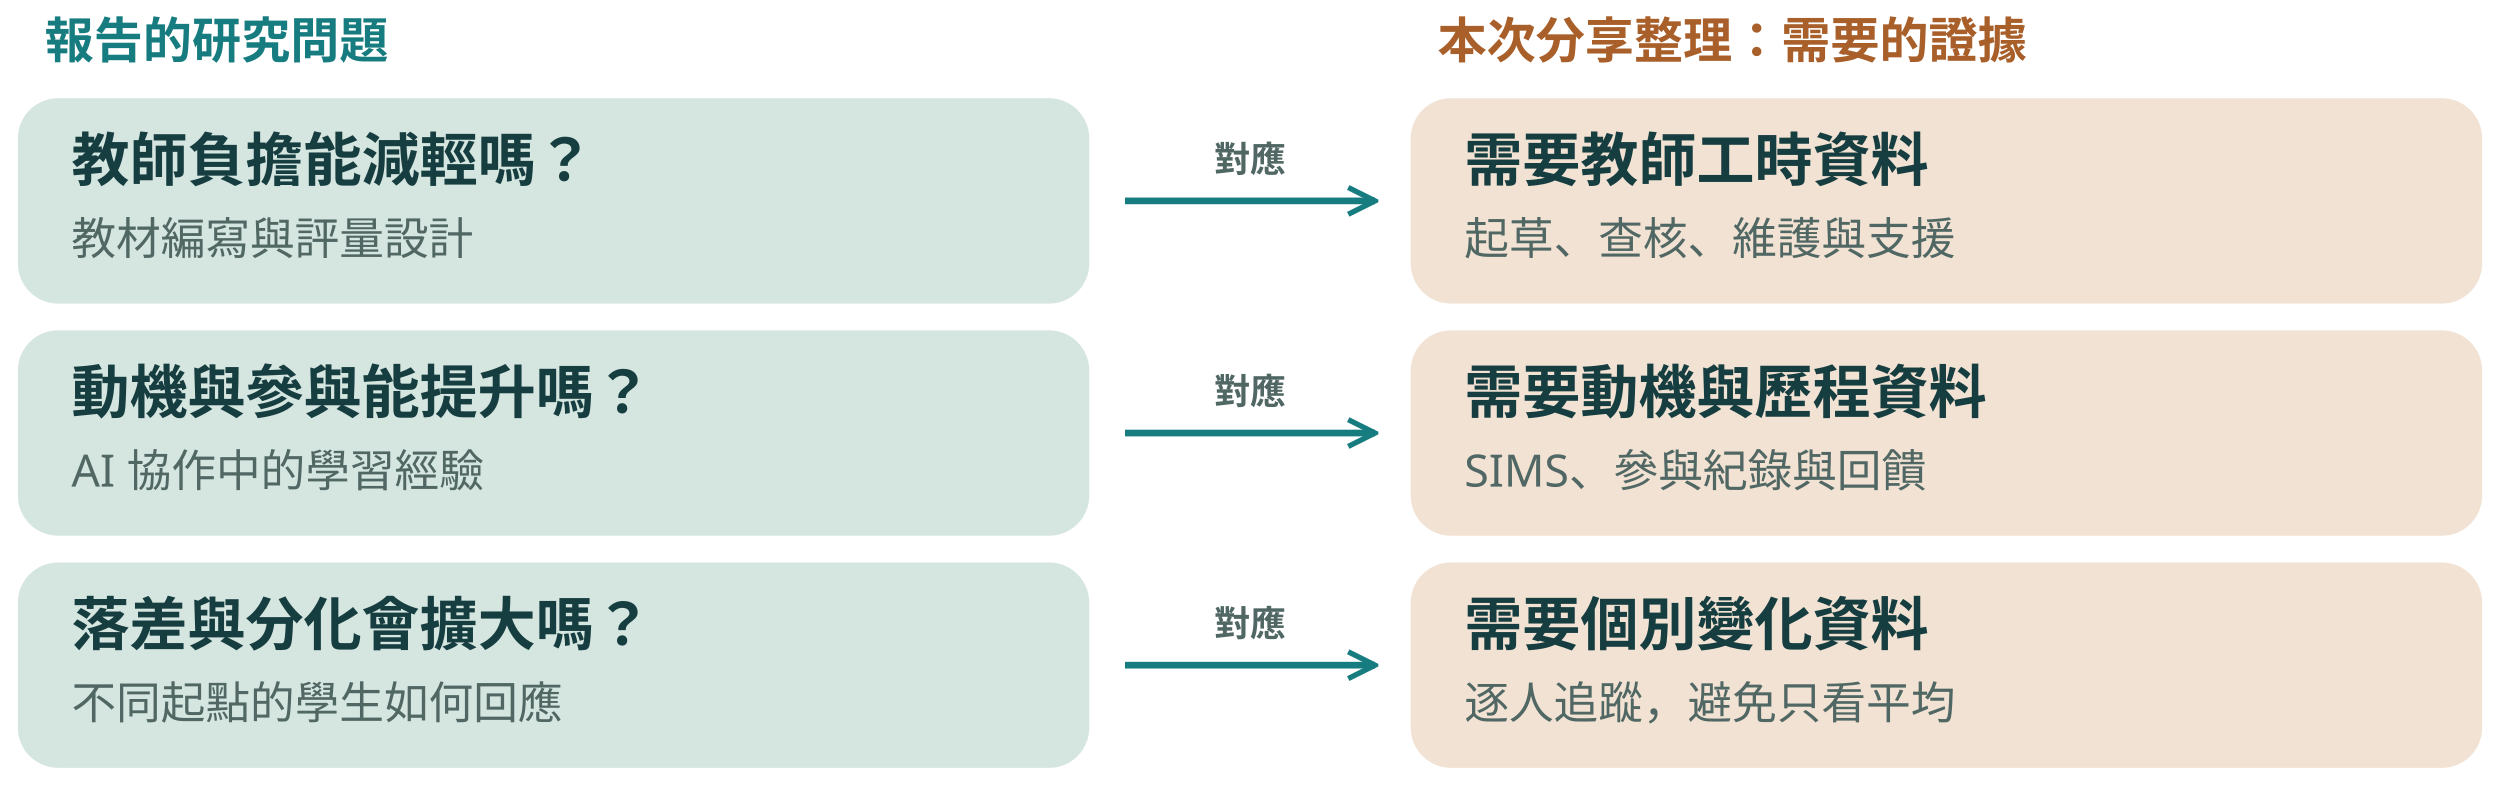
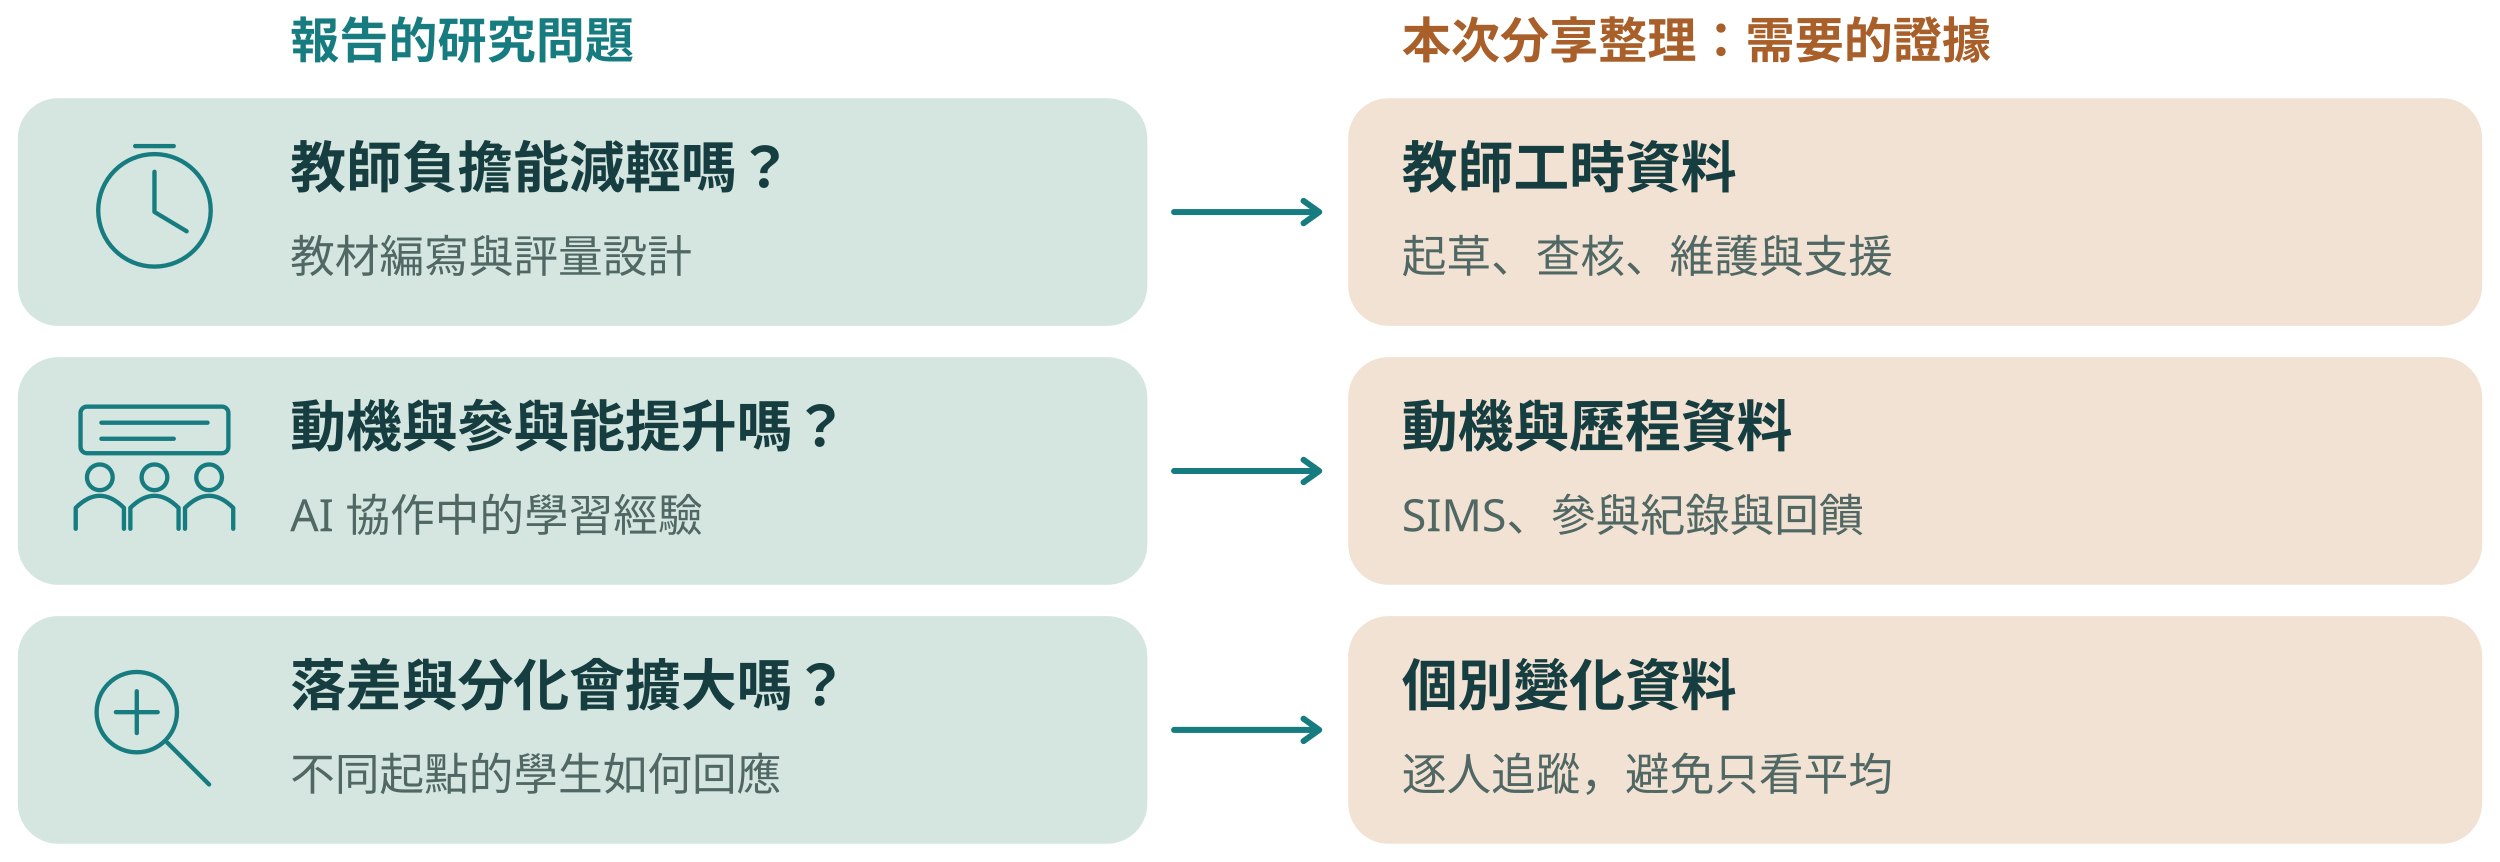
- <svg xmlns="http://www.w3.org/2000/svg" width="1120" height="360" viewBox="0 0 1120 360" role="img" aria-labelledby="title desc">
+ <svg xmlns="http://www.w3.org/2000/svg" width="1120" height="386" viewBox="0 0 1120 386" role="img" aria-labelledby="title desc">
  <defs>
    <marker id="arrow" viewBox="0 0 10 10" refX="9" refY="5" markerWidth="5" markerHeight="5" orient="auto">
      <path d="M1 1 L9 5 L1 9" fill="none" stroke="#167C80" stroke-width="1.6" />
    </marker>
  </defs>
  <g font-family="Noto Sans TC, PingFang TC, Microsoft JhengHei, sans-serif">
-     <text x="20" y="26" font-size="22" fill="#167C80" font-weight="800" text-anchor="start">報告的研究問題</text>
-     <text x="644" y="26" font-size="22" fill="#A85F29" font-weight="800" text-anchor="start">本次分享整理：需要的證據</text>
-     <rect x="8" y="44" width="480" height="92" rx="18" fill="#D5E5DF" />
-     <text x="32" y="81" font-size="26" fill="#163D40" font-weight="800" text-anchor="start">教師負擔能減輕嗎？</text>
-     <text x="32" y="114" font-size="20" fill="#506764" font-weight="500" text-anchor="start">教材編寫與評量設計</text>
-     <rect x="632" y="44" width="480" height="92" rx="18" fill="#F1E2D3" />
-     <text x="656" y="81" font-size="26" fill="#163D40" font-weight="800" text-anchor="start">需要教師工時資料</text>
-     <text x="656" y="114" font-size="20" fill="#506764" font-weight="500" text-anchor="start">起草、查核、維護與支援</text>
-     <path d="M504 90.0 L616 90.0" fill="none" stroke="#167C80" stroke-width="3" marker-end="url(#arrow)" />
-     <text x="560" y="77.0" font-size="16" fill="#506764" font-weight="600" text-anchor="middle">對應</text>
-     <rect x="8" y="148" width="480" height="92" rx="18" fill="#D5E5DF" />
-     <text x="32" y="185" font-size="26" fill="#163D40" font-weight="800" text-anchor="start">動機與參與能提升嗎？</text>
-     <text x="32" y="218" font-size="20" fill="#506764" font-weight="500" text-anchor="start">AI 協作中的學習經驗</text>
-     <rect x="632" y="148" width="480" height="92" rx="18" fill="#F1E2D3" />
-     <text x="656" y="185" font-size="26" fill="#163D40" font-weight="800" text-anchor="start">需要動機與歷程資料</text>
-     <text x="656" y="218" font-size="20" fill="#506764" font-weight="500" text-anchor="start">SIMS、參與紀錄與回饋</text>
-     <path d="M504 194.0 L616 194.0" fill="none" stroke="#167C80" stroke-width="3" marker-end="url(#arrow)" />
-     <text x="560" y="181.0" font-size="16" fill="#506764" font-weight="600" text-anchor="middle">對應</text>
-     <rect x="8" y="252" width="480" height="92" rx="18" fill="#D5E5DF" />
-     <text x="32" y="289" font-size="26" fill="#163D40" font-weight="800" text-anchor="start">落差與分化會擴大嗎？</text>
-     <text x="32" y="322" font-size="20" fill="#506764" font-weight="500" text-anchor="start">不同起點的學生如何回應</text>
-     <rect x="632" y="252" width="480" height="92" rx="18" fill="#F1E2D3" />
-     <text x="656" y="289" font-size="26" fill="#163D40" font-weight="800" text-anchor="start">需要個別變化資料</text>
-     <text x="656" y="322" font-size="20" fill="#506764" font-weight="500" text-anchor="start">逐人追蹤，避免只看平均</text>
-     <path d="M504 298.0 L616 298.0" fill="none" stroke="#167C80" stroke-width="3" marker-end="url(#arrow)" />
-     <text x="560" y="285.0" font-size="16" fill="#506764" font-weight="600" text-anchor="middle">對應</text>
+     <text x="130" y="26" font-size="22" fill="#167C80" font-weight="800" text-anchor="start">報告的研究問題</text>
+     <text x="628" y="26" font-size="22" fill="#A85F29" font-weight="800" text-anchor="start">本次分享整理：需要的證據</text>
+     <rect x="8" y="44" width="506" height="102" rx="18" fill="#D5E5DF" />
+     <g transform="translate(26 64) scale(0.72)" fill="none" stroke="#167C80" stroke-width="2.7" stroke-linecap="round" stroke-linejoin="round">
+       <circle cx="60" cy="42" r="35" />
+       <path d="M60 18 v25 l20 12 M48 2 h24" />
+     </g>
+     <text x="130" y="84" font-size="25" fill="#163D40" font-weight="800" text-anchor="start">教師負擔能減輕嗎？</text>
+     <text x="130" y="122" font-size="20" fill="#506764" font-weight="500" text-anchor="start">教材編寫與評量設計</text>
+     <path d="M526 95 H591 m-7-5 l7 5-7 5" fill="none" stroke="#167C80" stroke-width="2.7" stroke-linecap="round" stroke-linejoin="round" />
+     <rect x="604" y="44" width="508" height="102" rx="18" fill="#F1E2D3" />
+     <text x="628" y="84" font-size="25" fill="#163D40" font-weight="800" text-anchor="start">教師工時資料</text>
+     <text x="628" y="122" font-size="20" fill="#506764" font-weight="500" text-anchor="start">起草、查核、維護與支援</text>
+     <rect x="8" y="160" width="506" height="102" rx="18" fill="#D5E5DF" />
+     <g transform="translate(26 180) scale(0.72)" fill="none" stroke="#167C80" stroke-width="2.7" stroke-linecap="round" stroke-linejoin="round">
+       <rect x="14" y="3" width="92" height="29" rx="4" />
+       <path d="M27 13 h66 M27 23 h45" />
+       <circle cx="26" cy="47" r="8" />
+       <circle cx="60" cy="47" r="8" />
+       <circle cx="94" cy="47" r="8" />
+       <path d="M11 79 V66 q15-15 30 0 v13 M45 79 V66 q15-15 30 0 v13 M79 79 V66 q15-15 30 0 v13" />
+     </g>
+     <text x="130" y="200" font-size="25" fill="#163D40" font-weight="800" text-anchor="start">動機與參與能提升嗎？</text>
+     <text x="130" y="238" font-size="20" fill="#506764" font-weight="500" text-anchor="start">AI 協作中的學習經驗</text>
+     <path d="M526 211 H591 m-7-5 l7 5-7 5" fill="none" stroke="#167C80" stroke-width="2.7" stroke-linecap="round" stroke-linejoin="round" />
+     <rect x="604" y="160" width="508" height="102" rx="18" fill="#F1E2D3" />
+     <text x="628" y="200" font-size="25" fill="#163D40" font-weight="800" text-anchor="start">動機與歷程資料</text>
+     <text x="628" y="238" font-size="20" fill="#506764" font-weight="500" text-anchor="start">SIMS、參與紀錄與回饋</text>
+     <rect x="8" y="276" width="506" height="102" rx="18" fill="#D5E5DF" />
+     <g transform="translate(26 296) scale(0.72)" fill="none" stroke="#167C80" stroke-width="2.7" stroke-linecap="round" stroke-linejoin="round">
+       <circle cx="49" cy="32" r="25" />
+       <path d="M68 51 l26 26 M36 32 h26 M49 19 v26" />
+     </g>
+     <text x="130" y="316" font-size="25" fill="#163D40" font-weight="800" text-anchor="start">落差與分化會擴大嗎？</text>
+     <text x="130" y="354" font-size="20" fill="#506764" font-weight="500" text-anchor="start">不同起點的學生如何回應</text>
+     <path d="M526 327 H591 m-7-5 l7 5-7 5" fill="none" stroke="#167C80" stroke-width="2.7" stroke-linecap="round" stroke-linejoin="round" />
+     <rect x="604" y="276" width="508" height="102" rx="18" fill="#F1E2D3" />
+     <text x="628" y="316" font-size="25" fill="#163D40" font-weight="800" text-anchor="start">個別變化資料</text>
+     <text x="628" y="354" font-size="20" fill="#506764" font-weight="500" text-anchor="start">逐人追蹤，避免只看平均</text>
  </g>
</svg>
